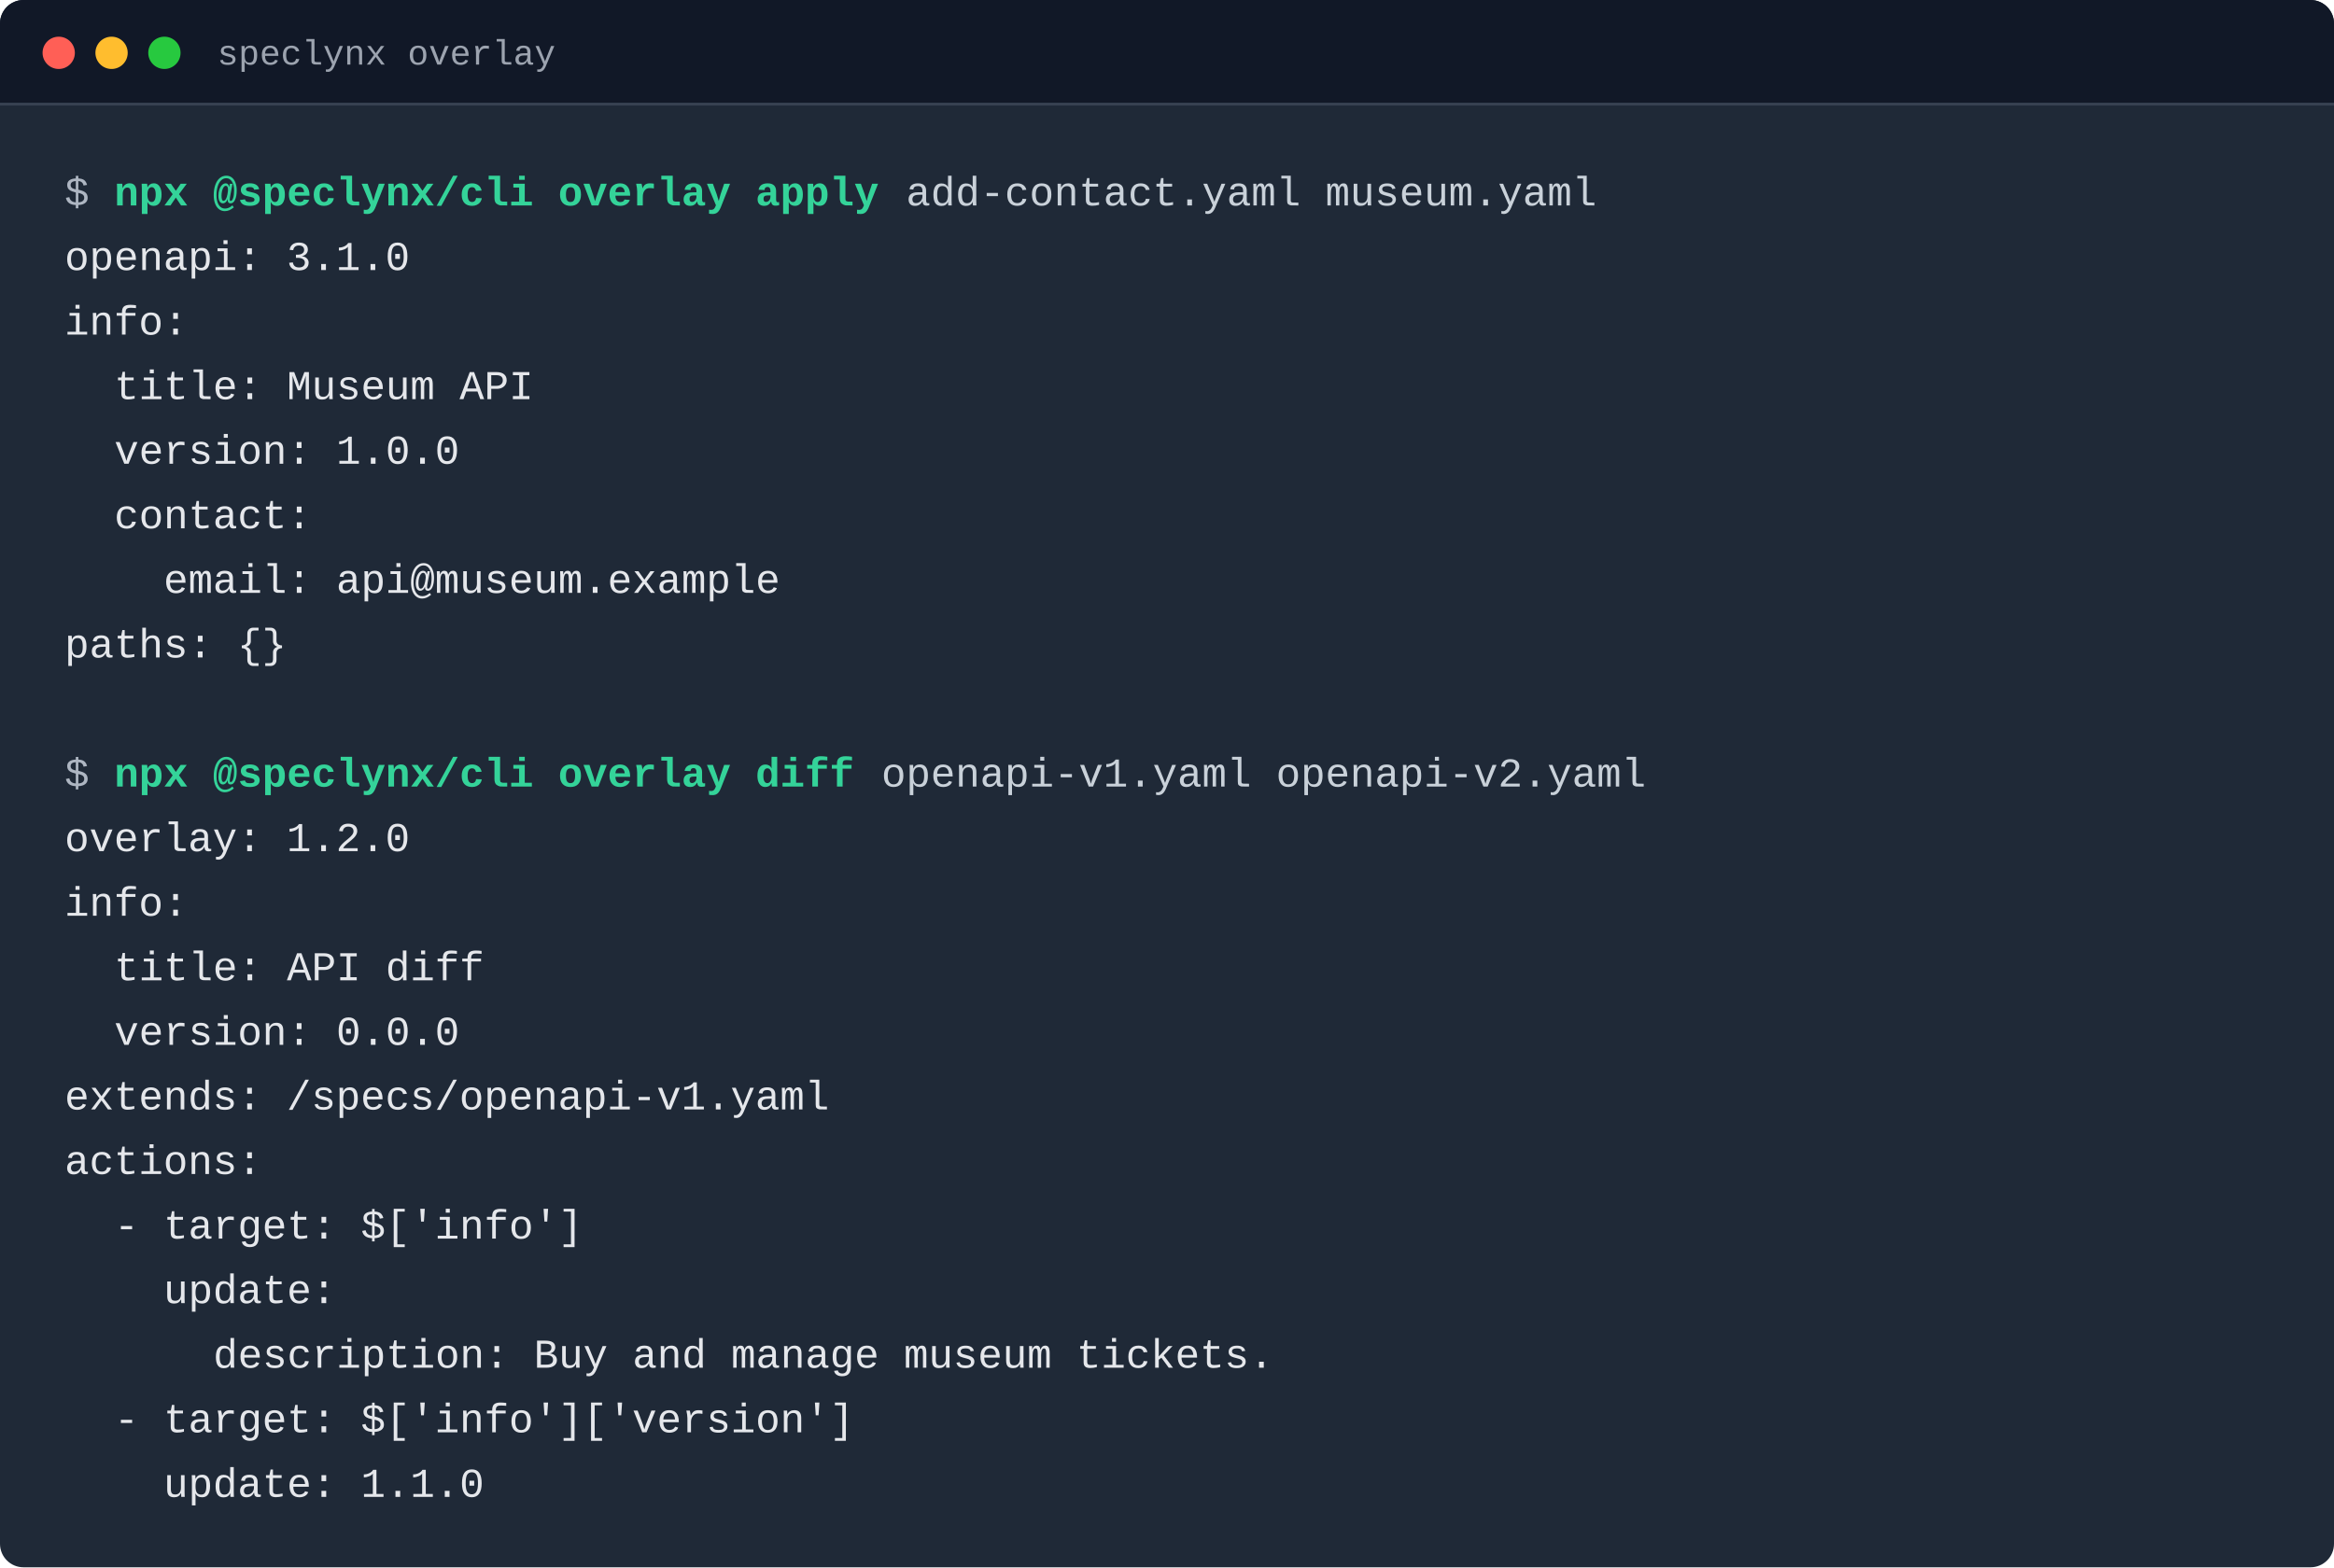
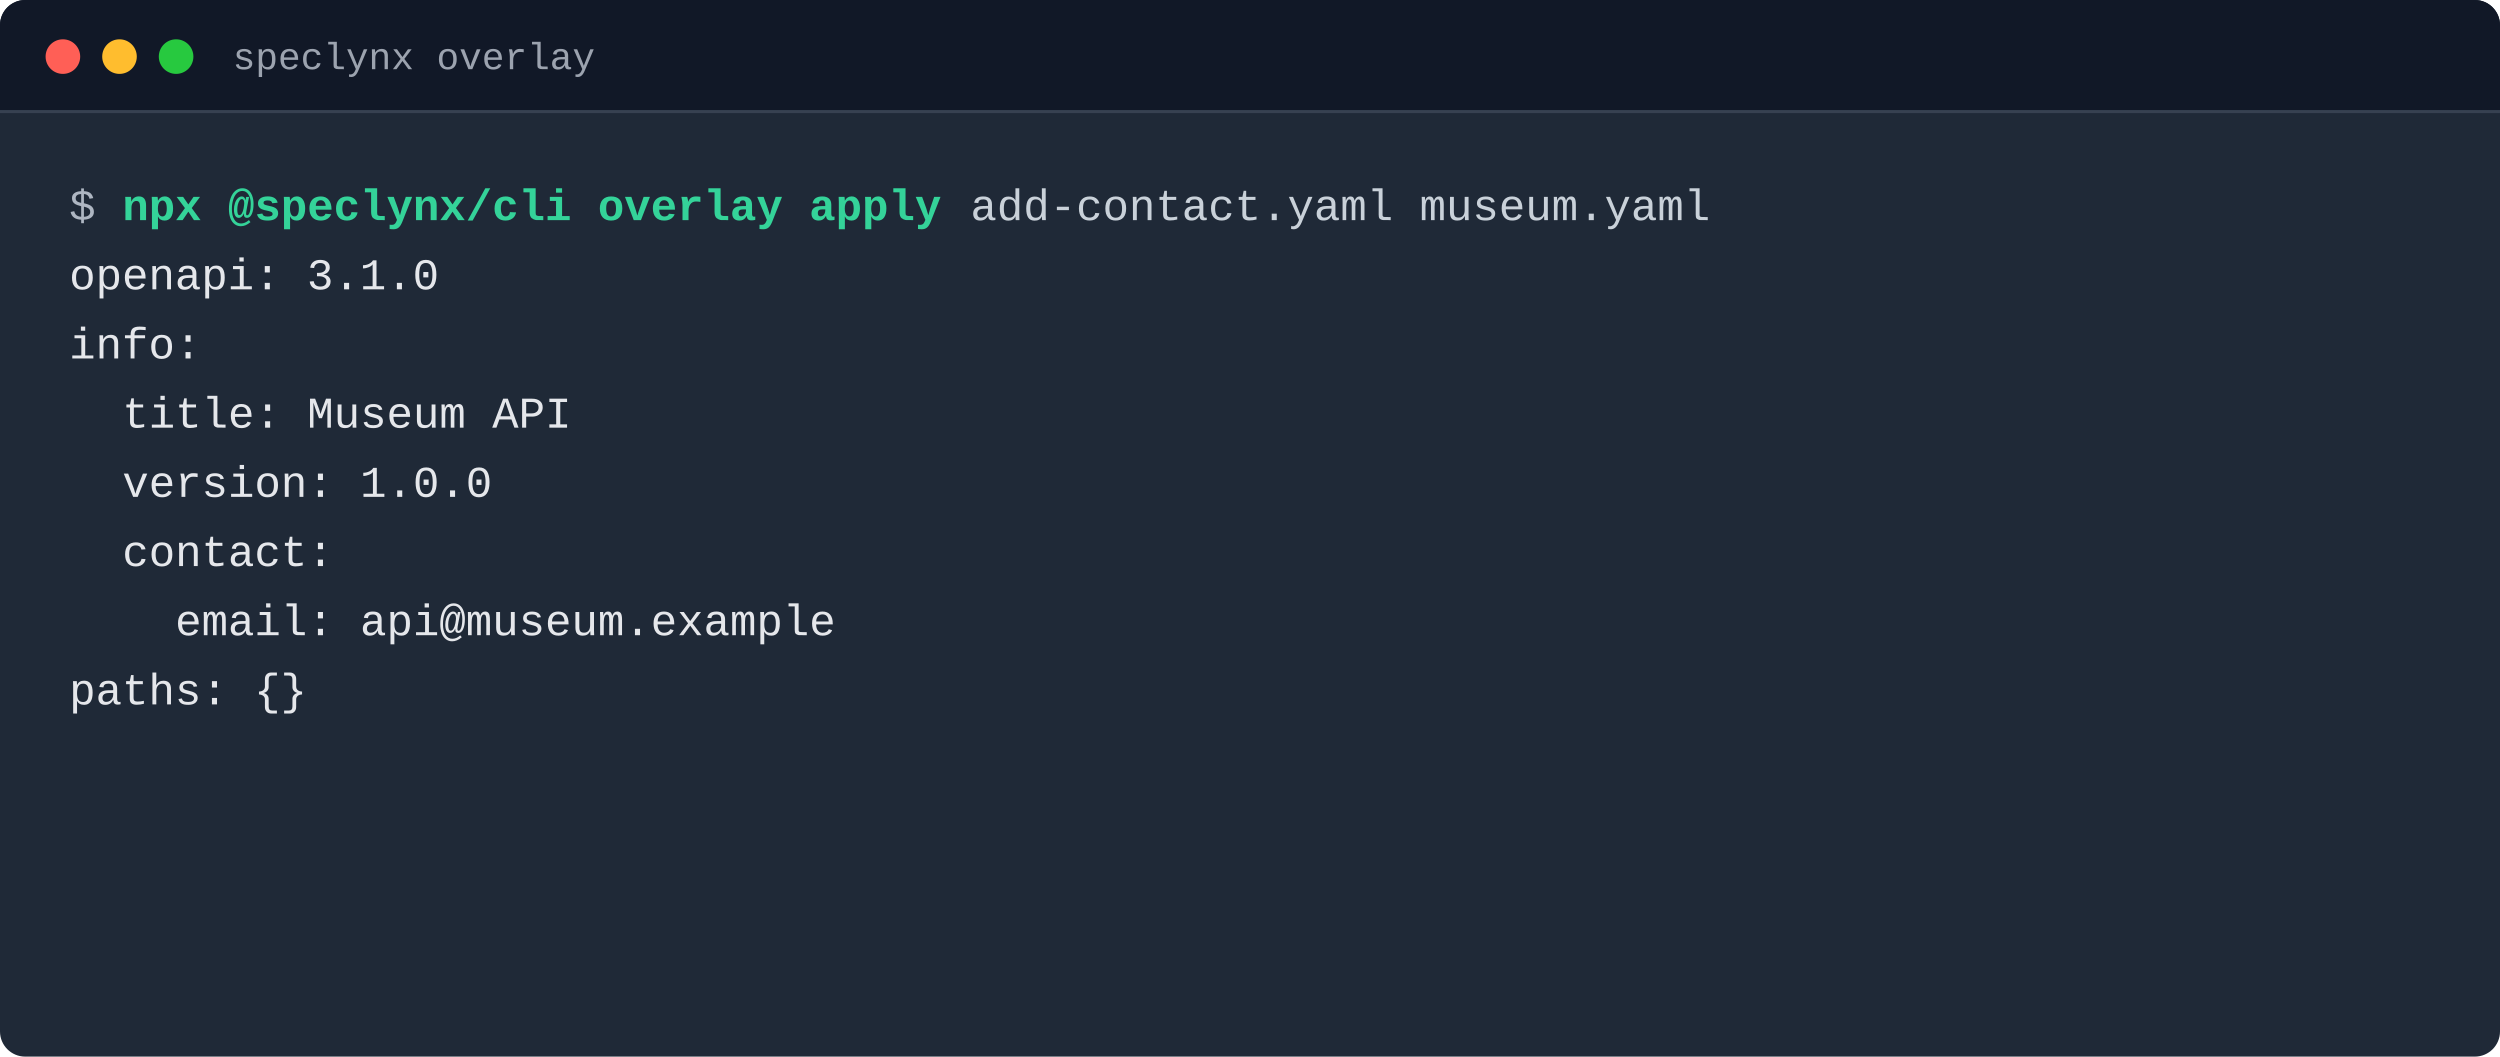
- <svg xmlns="http://www.w3.org/2000/svg" width="795" height="534" viewBox="0 0 795 534" role="img" aria-label="speclynx overlay">
+ <svg xmlns="http://www.w3.org/2000/svg" width="795" height="336" viewBox="0 0 795 336" role="img" aria-label="speclynx overlay: npx @speclynx/cli overlay apply add-contact.yaml museum.yaml, npx @speclynx/cli overlay diff openapi-v1.yaml openapi-v2.yaml">
+   <style>
+     @keyframes f0{0%,48.133%{opacity:1}48.140%,100%{opacity:0}}
+     @keyframes t0{0%,4.073%{transform:translateX(0);animation-timing-function:steps(60,end)}18.330%,100%{transform:translateX(505.8px)}}
+     @keyframes o0{0%,20.706%{opacity:0}20.713%,100%{opacity:1}}
+     @keyframes c0{0%,20.706%{opacity:1}20.713%,100%{opacity:0}}
+     .f0{animation:f0 14.73s linear infinite}.t0{animation:t0 14.73s linear infinite}.o0{animation:o0 14.73s linear infinite}.c0{animation:c0 14.73s linear infinite}
+     @keyframes f1{0%,48.133%{opacity:0}48.140%,100.000%{opacity:1}100.007%,100%{opacity:0}}
+     @keyframes t1{0%,52.206%{transform:translateX(0);animation-timing-function:steps(62,end)}66.938%,100%{transform:translateX(522.7px)}}
+     @keyframes o1{0%,69.314%{opacity:0}69.321%,100%{opacity:1}}
+     @keyframes c1{0%,69.314%{opacity:1}69.321%,100%{opacity:0}}
+     .f1{animation:f1 14.73s linear infinite}.t1{animation:t1 14.73s linear infinite}.o1{animation:o1 14.73s linear infinite}.c1{animation:c1 14.73s linear infinite}
+     .blink{animation:blink 1s steps(2,start) infinite}
+     @keyframes blink{to{visibility:hidden}}
+     @media (prefers-reduced-motion: reduce){*{animation:none!important}}
+   </style>
  <clipPath id="w">
-     <rect width="795" height="534" rx="8" />
+     <rect width="795" height="336" rx="8" />
  </clipPath>
  <g clip-path="url(#w)">
-     <rect width="795" height="534" fill="#1F2937" />
+     <rect width="795" height="336" fill="#1F2937" />
    <rect width="795" height="36" fill="#111827" />
    <rect y="35" width="795" height="1" fill="#374151" />
  </g>
  <circle cx="20" cy="18" r="5.5" fill="#FF5F56" />
  <circle cx="38" cy="18" r="5.5" fill="#FFBD2E" />
  <circle cx="56" cy="18" r="5.5" fill="#27C93F" />
  <text x="74" y="22" fill="#9CA3AF" font-family="'Fira Code',Monaco,Consolas,ui-monospace,SFMono-Regular,Menlo,'Liberation Mono',monospace" font-size="12">speclynx overlay</text>
  <g font-family="'Fira Code',Monaco,Consolas,ui-monospace,SFMono-Regular,Menlo,'Liberation Mono',monospace" font-size="14" xml:space="preserve">
-     <text x="22.0" y="70" fill="#AEB6C2">$ </text>
-     <text x="38.9" y="70" fill="#34D399" font-weight="700">npx @speclynx/cli overlay apply </text>
-     <text x="308.6" y="70" fill="#C9D1D9">add-contact.yaml museum.yaml</text>
-     <text x="22.0" y="92" fill="#E5E7EB">openapi: 3.1.0</text>
-     <text x="22.0" y="114" fill="#E5E7EB">info:</text>
-     <text x="38.9" y="136" fill="#E5E7EB">title: Museum API</text>
-     <text x="38.9" y="158" fill="#E5E7EB">version: 1.0.0</text>
-     <text x="38.9" y="180" fill="#E5E7EB">contact:</text>
-     <text x="55.7" y="202" fill="#E5E7EB">email: api@museum.example</text>
-     <text x="22.0" y="224" fill="#E5E7EB">paths: {}</text>
-     <text x="22.0" y="268" fill="#AEB6C2">$ </text>
-     <text x="38.9" y="268" fill="#34D399" font-weight="700">npx @speclynx/cli overlay diff </text>
-     <text x="300.2" y="268" fill="#C9D1D9">openapi-v1.yaml openapi-v2.yaml</text>
-     <text x="22.0" y="290" fill="#E5E7EB">overlay: 1.2.0</text>
-     <text x="22.0" y="312" fill="#E5E7EB">info:</text>
-     <text x="38.9" y="334" fill="#E5E7EB">title: API diff</text>
-     <text x="38.9" y="356" fill="#E5E7EB">version: 0.0.0</text>
-     <text x="22.0" y="378" fill="#E5E7EB">extends: /specs/openapi-v1.yaml</text>
-     <text x="22.0" y="400" fill="#E5E7EB">actions:</text>
-     <text x="38.9" y="422" fill="#E5E7EB">- target: $['info']</text>
-     <text x="55.7" y="444" fill="#E5E7EB">update:</text>
-     <text x="72.6" y="466" fill="#E5E7EB">description: Buy and manage museum tickets.</text>
-     <text x="38.9" y="488" fill="#E5E7EB">- target: $['info']['version']</text>
-     <text x="55.7" y="510" fill="#E5E7EB">update: 1.1.0</text>
+     <g class="f0">
+       <text x="22.0" y="70" fill="#AEB6C2">$ </text>
+       <text x="38.9" y="70" fill="#34D399" font-weight="700">npx @speclynx/cli overlay apply </text>
+       <text x="308.6" y="70" fill="#C9D1D9">add-contact.yaml museum.yaml</text>
+       <g class="t0" transform="translate(505.8 0)">
+         <rect x="38.86" y="55" width="795" height="22" fill="#1F2937" />
+         <g class="blink">
+           <rect class="c0" x="38.86" y="56" width="8.4" height="18" fill="#E5E7EB" opacity="0" />
+         </g>
+       </g>
+       <g class="o0">
+         <text x="22.0" y="92" fill="#E5E7EB">openapi: 3.1.0</text>
+         <text x="22.0" y="114" fill="#E5E7EB">info:</text>
+         <text x="38.9" y="136" fill="#E5E7EB">title: Museum API</text>
+         <text x="38.9" y="158" fill="#E5E7EB">version: 1.0.0</text>
+         <text x="38.9" y="180" fill="#E5E7EB">contact:</text>
+         <text x="55.7" y="202" fill="#E5E7EB">email: api@museum.example</text>
+         <text x="22.0" y="224" fill="#E5E7EB">paths: {}</text>
+       </g>
+     </g>
+     <g class="f1" opacity="0">
+       <text x="22.0" y="70" fill="#AEB6C2">$ </text>
+       <text x="38.9" y="70" fill="#34D399" font-weight="700">npx @speclynx/cli overlay diff </text>
+       <text x="300.2" y="70" fill="#C9D1D9">openapi-v1.yaml openapi-v2.yaml</text>
+       <g class="t1" transform="translate(522.7 0)">
+         <rect x="38.86" y="55" width="795" height="22" fill="#1F2937" />
+         <g class="blink">
+           <rect class="c1" x="38.86" y="56" width="8.4" height="18" fill="#E5E7EB" opacity="0" />
+         </g>
+       </g>
+       <g class="o1">
+         <text x="22.0" y="92" fill="#E5E7EB">overlay: 1.2.0</text>
+         <text x="22.0" y="114" fill="#E5E7EB">info:</text>
+         <text x="38.9" y="136" fill="#E5E7EB">title: API diff</text>
+         <text x="38.9" y="158" fill="#E5E7EB">version: 0.0.0</text>
+         <text x="22.0" y="180" fill="#E5E7EB">extends: /specs/openapi-v1.yaml</text>
+         <text x="22.0" y="202" fill="#E5E7EB">actions:</text>
+         <text x="38.9" y="224" fill="#E5E7EB">- target: $['info']</text>
+         <text x="55.7" y="246" fill="#E5E7EB">update:</text>
+         <text x="72.6" y="268" fill="#E5E7EB">description: Buy and manage museum tickets.</text>
+         <text x="38.9" y="290" fill="#E5E7EB">- target: $['info']['version']</text>
+         <text x="55.7" y="312" fill="#E5E7EB">update: 1.1.0</text>
+       </g>
+     </g>
  </g>
</svg>
